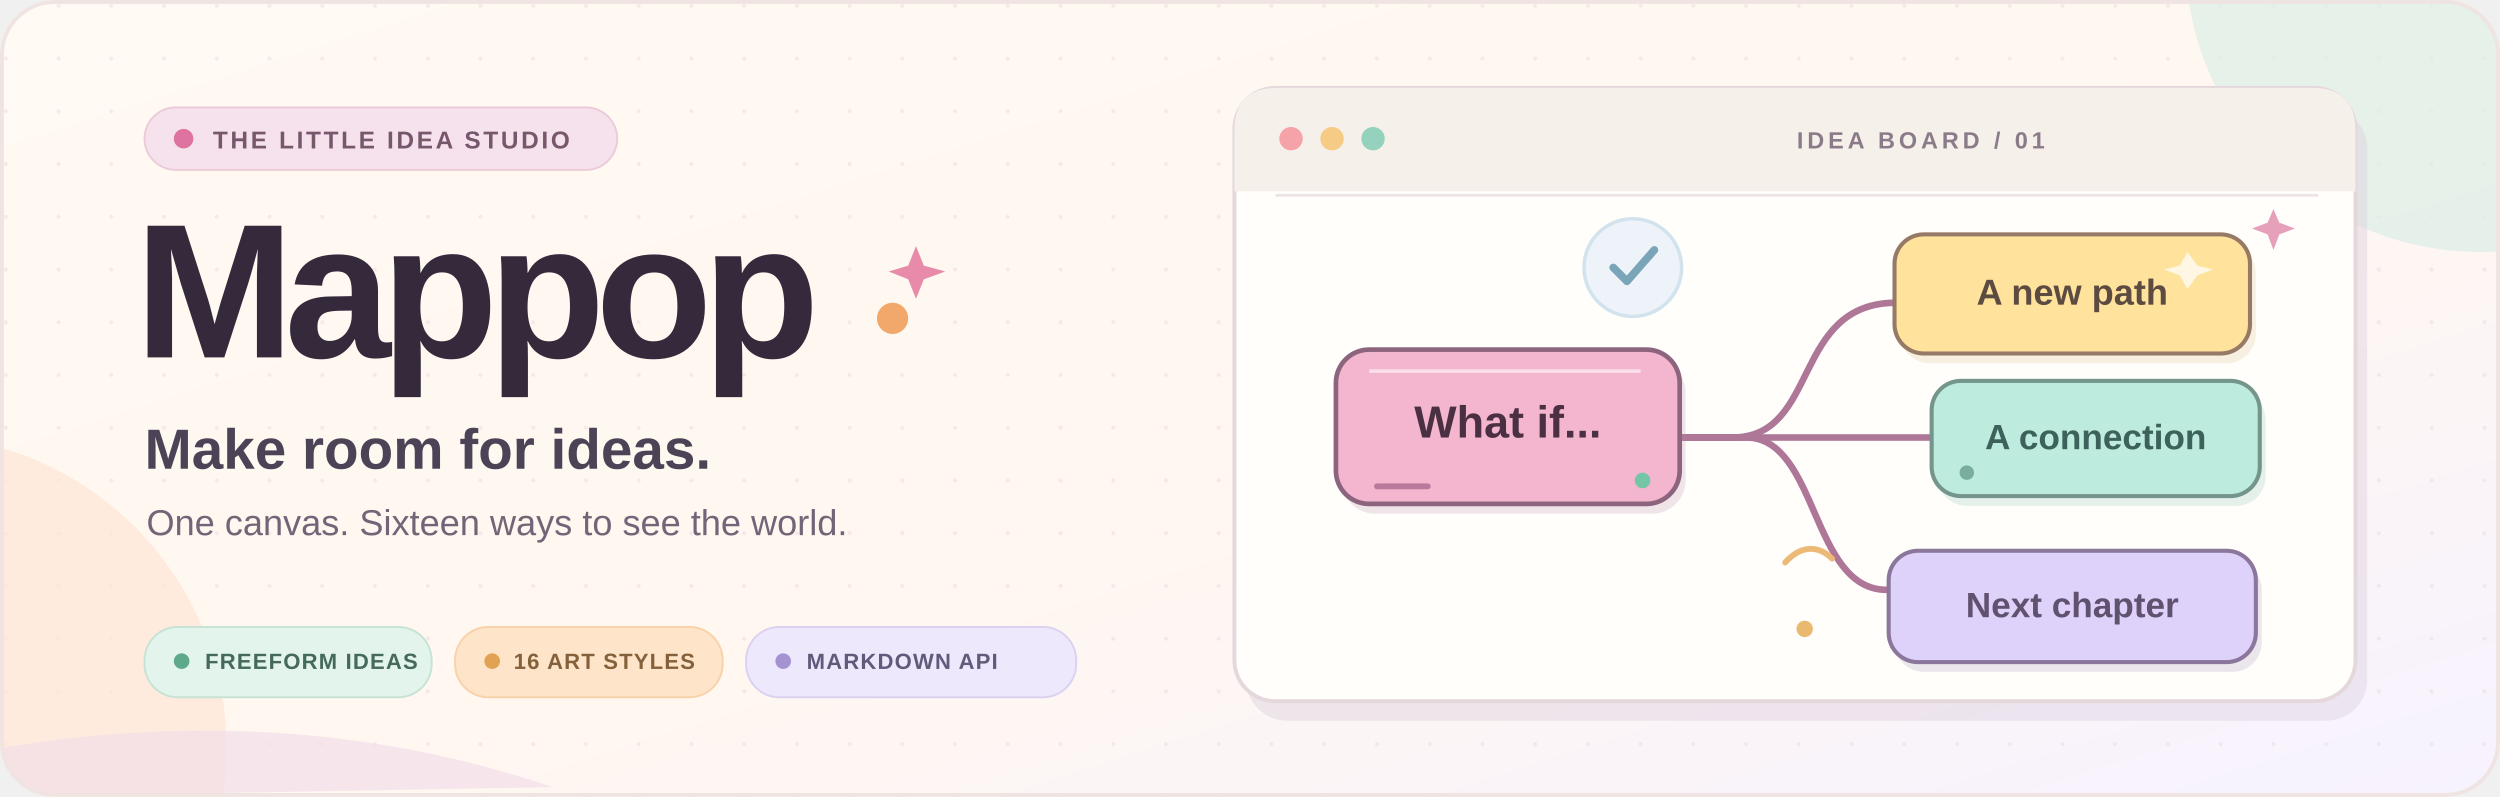
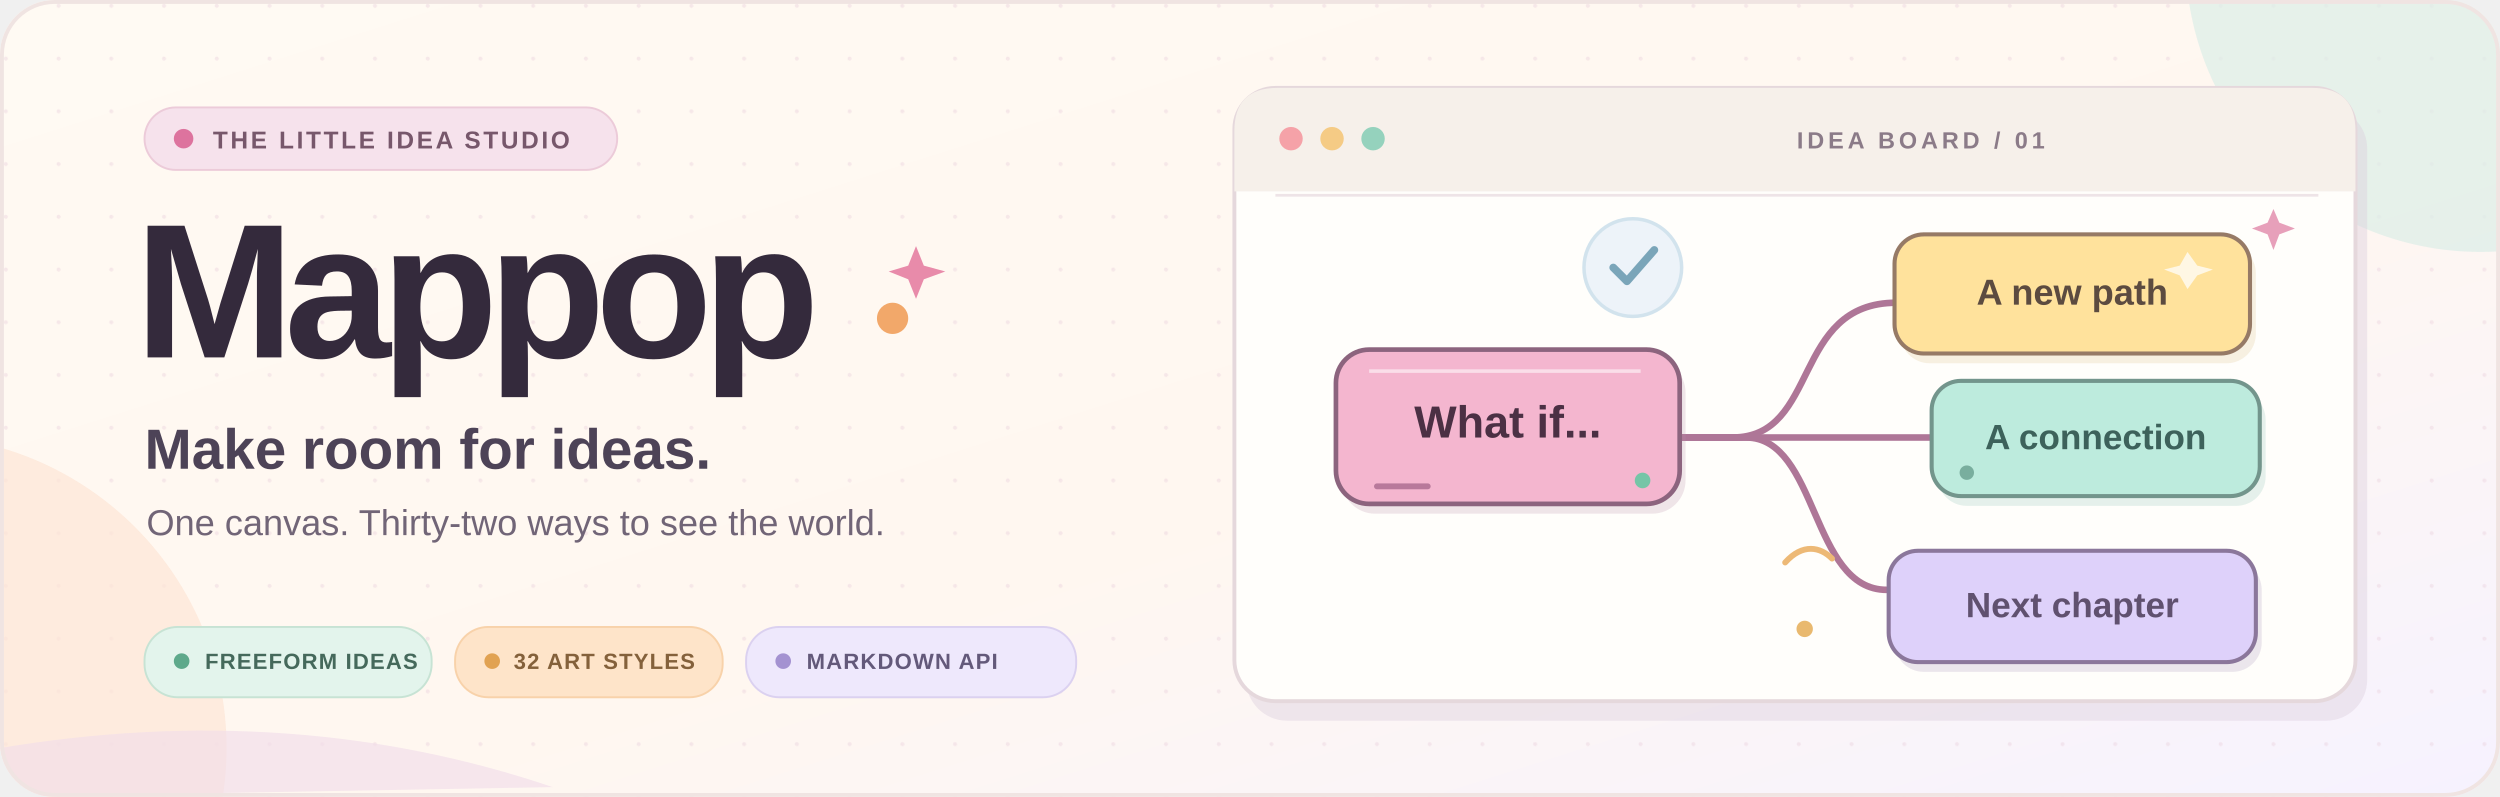
<svg xmlns="http://www.w3.org/2000/svg" width="1280" height="408" viewBox="0 0 1280 408" role="img" aria-labelledby="title desc">
  <defs>
    <linearGradient id="paper" x1="0" y1="0" x2="1" y2="1">
      <stop offset="0" stop-color="#FFFAF3" />
      <stop offset="0.57" stop-color="#FFF7F0" />
      <stop offset="1" stop-color="#F6F2FF" />
    </linearGradient>
    <pattern id="dots" width="27" height="27" patternUnits="userSpaceOnUse">
      <circle cx="3" cy="3" r="1.05" fill="#E9CFDB" opacity="0.62" />
    </pattern>
    <clipPath id="outer">
      <rect width="1280" height="408" rx="28" />
    </clipPath>
  </defs>
  <g clip-path="url(#outer)">
    <rect width="1280" height="408" fill="url(#paper)" />
    <rect width="1280" height="408" fill="url(#dots)" opacity="0.63" />
    <circle cx="-44" cy="383" r="160" fill="#FDE5D5" opacity="0.70" />
    <circle cx="1270" cy="-22" r="151" fill="#DDEEE8" opacity="0.72" />
    <path d="M0 383 Q150 358 283 403 L0 408Z" fill="#F1DDEA" opacity="0.65" />
    <rect x="74" y="55" width="242" height="32" rx="16" fill="#F6E2EC" stroke="#ECCBD9" />
    <circle cx="94" cy="71" r="5" fill="#DD739E" />
    <text x="109" y="76" font-family="Segoe UI,Trebuchet MS,Arial,sans-serif" font-size="12.5" font-weight="700" fill="#77576B" letter-spacing="1.35">THE LITTLE IDEA STUDIO</text>
    <text x="69" y="183" font-family="Trebuchet MS,Segoe UI,Arial,sans-serif" font-size="98" font-weight="800" letter-spacing="-5" fill="#342A3C">Mappop</text>
    <circle cx="457" cy="163" r="8" fill="#F2A86A" />
    <path d="M469 126l4 10 11 3-11 4-4 10-4-10-10-4 10-3z" fill="#E88BAA" />
    <text x="74" y="240" font-family="Segoe UI,Trebuchet MS,Arial,sans-serif" font-size="29" font-weight="600" fill="#4D4357">Make room for ideas.</text>
-     <text x="75" y="274" font-family="Segoe UI,Trebuchet MS,Arial,sans-serif" font-size="18.5" fill="#716577">One canvas. Sixteen ways to see the world.</text>
+     <text x="75" y="274" font-family="Segoe UI,Trebuchet MS,Arial,sans-serif" font-size="18.5" fill="#716577">One canvas. Thirty-two ways to see the world.</text>
    <g font-family="Segoe UI,Trebuchet MS,Arial,sans-serif" font-weight="700" font-size="11.3" letter-spacing="0.6">
      <rect x="74" y="321" width="147" height="36" rx="17" fill="#E3F4EC" stroke="#C7E3D4" />
      <circle cx="93" cy="338.5" r="4" fill="#5EA98B" />
      <text x="105" y="342.5" fill="#45695B">FREEFORM IDEAS</text>
      <rect x="233" y="321" width="137" height="36" rx="17" fill="#FEE4C9" stroke="#F8D2AA" />
      <circle cx="252" cy="338.5" r="4" fill="#E1A252" />
-       <text x="263" y="342.5" fill="#84613B">16 ART STYLES</text>
+       <text x="263" y="342.5" fill="#84613B">32 ART STYLES</text>
      <rect x="382" y="321" width="169" height="36" rx="17" fill="#EEE8FC" stroke="#DBD1F0" />
      <circle cx="401" cy="338.5" r="4" fill="#A492D1" />
      <text x="413" y="342.5" fill="#63597A">MARKDOWN API</text>
    </g>
    <g>
      <rect x="638" y="55" width="574" height="314" rx="21" fill="#D9CBDB" opacity="0.39" />
      <rect x="632" y="45" width="574" height="314" rx="21" fill="#FFFEFB" stroke="#E5D8DC" stroke-width="2" />
      <path d="M654 45h530q22 0 22 22v31H632V67q0-22 22-22z" fill="#F6F0EA" />
      <circle cx="661" cy="71" r="6" fill="#F5A2A8" />
      <circle cx="682" cy="71" r="6" fill="#F5CB85" />
      <circle cx="703" cy="71" r="6" fill="#95D2BD" />
      <text x="920" y="76" fill="#8B7B88" font-size="12" font-family="Segoe UI,Trebuchet MS,Arial,sans-serif" font-weight="700" letter-spacing="2">IDEA BOARD / 01</text>
      <path d="M653 100h534" stroke="#EEE4E7" stroke-width="1.4" />
      <g stroke="#AE7697" stroke-width="3.4" fill="none" stroke-linecap="round">
        <path d="M860 224H887C932 224 917 155 971 155" />
        <path d="M860 224H990" />
        <path d="M860 224H894C931 224 927 302 966 302" />
      </g>
      <g>
        <rect x="687" y="184" width="176" height="79" rx="17" fill="#B88BA5" opacity="0.22" />
        <rect x="684" y="179" width="176" height="79" rx="17" fill="#F4B6CF" stroke="#8C647E" stroke-width="2.4" />
        <path d="M701 190h139" stroke="#FFFFFF" stroke-opacity="0.55" stroke-width="1.8" />
        <text x="772" y="224" text-anchor="middle" font-family="Trebuchet MS,Segoe UI,Arial,sans-serif" font-size="23" font-weight="700" fill="#4B3044">What if...</text>
        <path d="M705 249h26" stroke="#B8799B" stroke-width="3" stroke-linecap="round" />
        <circle cx="841" cy="246" r="4" fill="#75C5A7" />
        <rect x="973" y="125" width="182" height="61" rx="15" fill="#D3B46F" opacity="0.19" />
        <rect x="970" y="120" width="182" height="61" rx="15" fill="#FFE29C" stroke="#967A66" stroke-width="2.1" />
        <text x="1061" y="156" text-anchor="middle" font-family="Trebuchet MS,Segoe UI,Arial,sans-serif" font-size="18.5" font-weight="700" fill="#5C4B40">A new path</text>
        <path d="M1120 129l5 7 8 2-8 3-5 7-4-7-8-3 8-2z" fill="#FFFFFF" opacity="0.73" />
        <rect x="992" y="200" width="168" height="59" rx="15" fill="#7CBBA8" opacity="0.20" />
        <rect x="989" y="195" width="168" height="59" rx="15" fill="#BDEBDD" stroke="#73958C" stroke-width="2.1" />
        <text x="1073" y="230" text-anchor="middle" font-family="Trebuchet MS,Segoe UI,Arial,sans-serif" font-size="18" font-weight="700" fill="#3D625B">A connection</text>
        <circle cx="1007" cy="242" r="3.7" fill="#79AE9E" />
        <rect x="970" y="287" width="188" height="57" rx="15" fill="#927BA6" opacity="0.18" />
        <rect x="967" y="282" width="188" height="57" rx="15" fill="#DED1FA" stroke="#8B779B" stroke-width="2.1" />
        <text x="1061" y="316" text-anchor="middle" font-family="Trebuchet MS,Segoe UI,Arial,sans-serif" font-size="18" font-weight="700" fill="#60516F">Next chapter</text>
      </g>
      <circle cx="836" cy="137" r="25" fill="#EDF3F9" stroke="#D2E3ED" stroke-width="1.8" />
      <path d="M826 137l7 7 14-16" fill="none" stroke="#7AA5B9" stroke-width="4" stroke-linecap="round" stroke-linejoin="round" />
      <path d="M1164 107l3 7 8 3-8 3-3 8-3-8-8-3 8-3z" fill="#E7A0BA" />
      <path d="M914 288c9-10 18-8 24-2" fill="none" stroke="#EDB976" stroke-width="3" stroke-linecap="round" />
      <circle cx="924" cy="322" r="4.2" fill="#E9B96F" />
    </g>
  </g>
  <rect x="1" y="1" width="1278" height="406" rx="27" fill="none" stroke="#F0E4E2" stroke-width="2" />
</svg>
